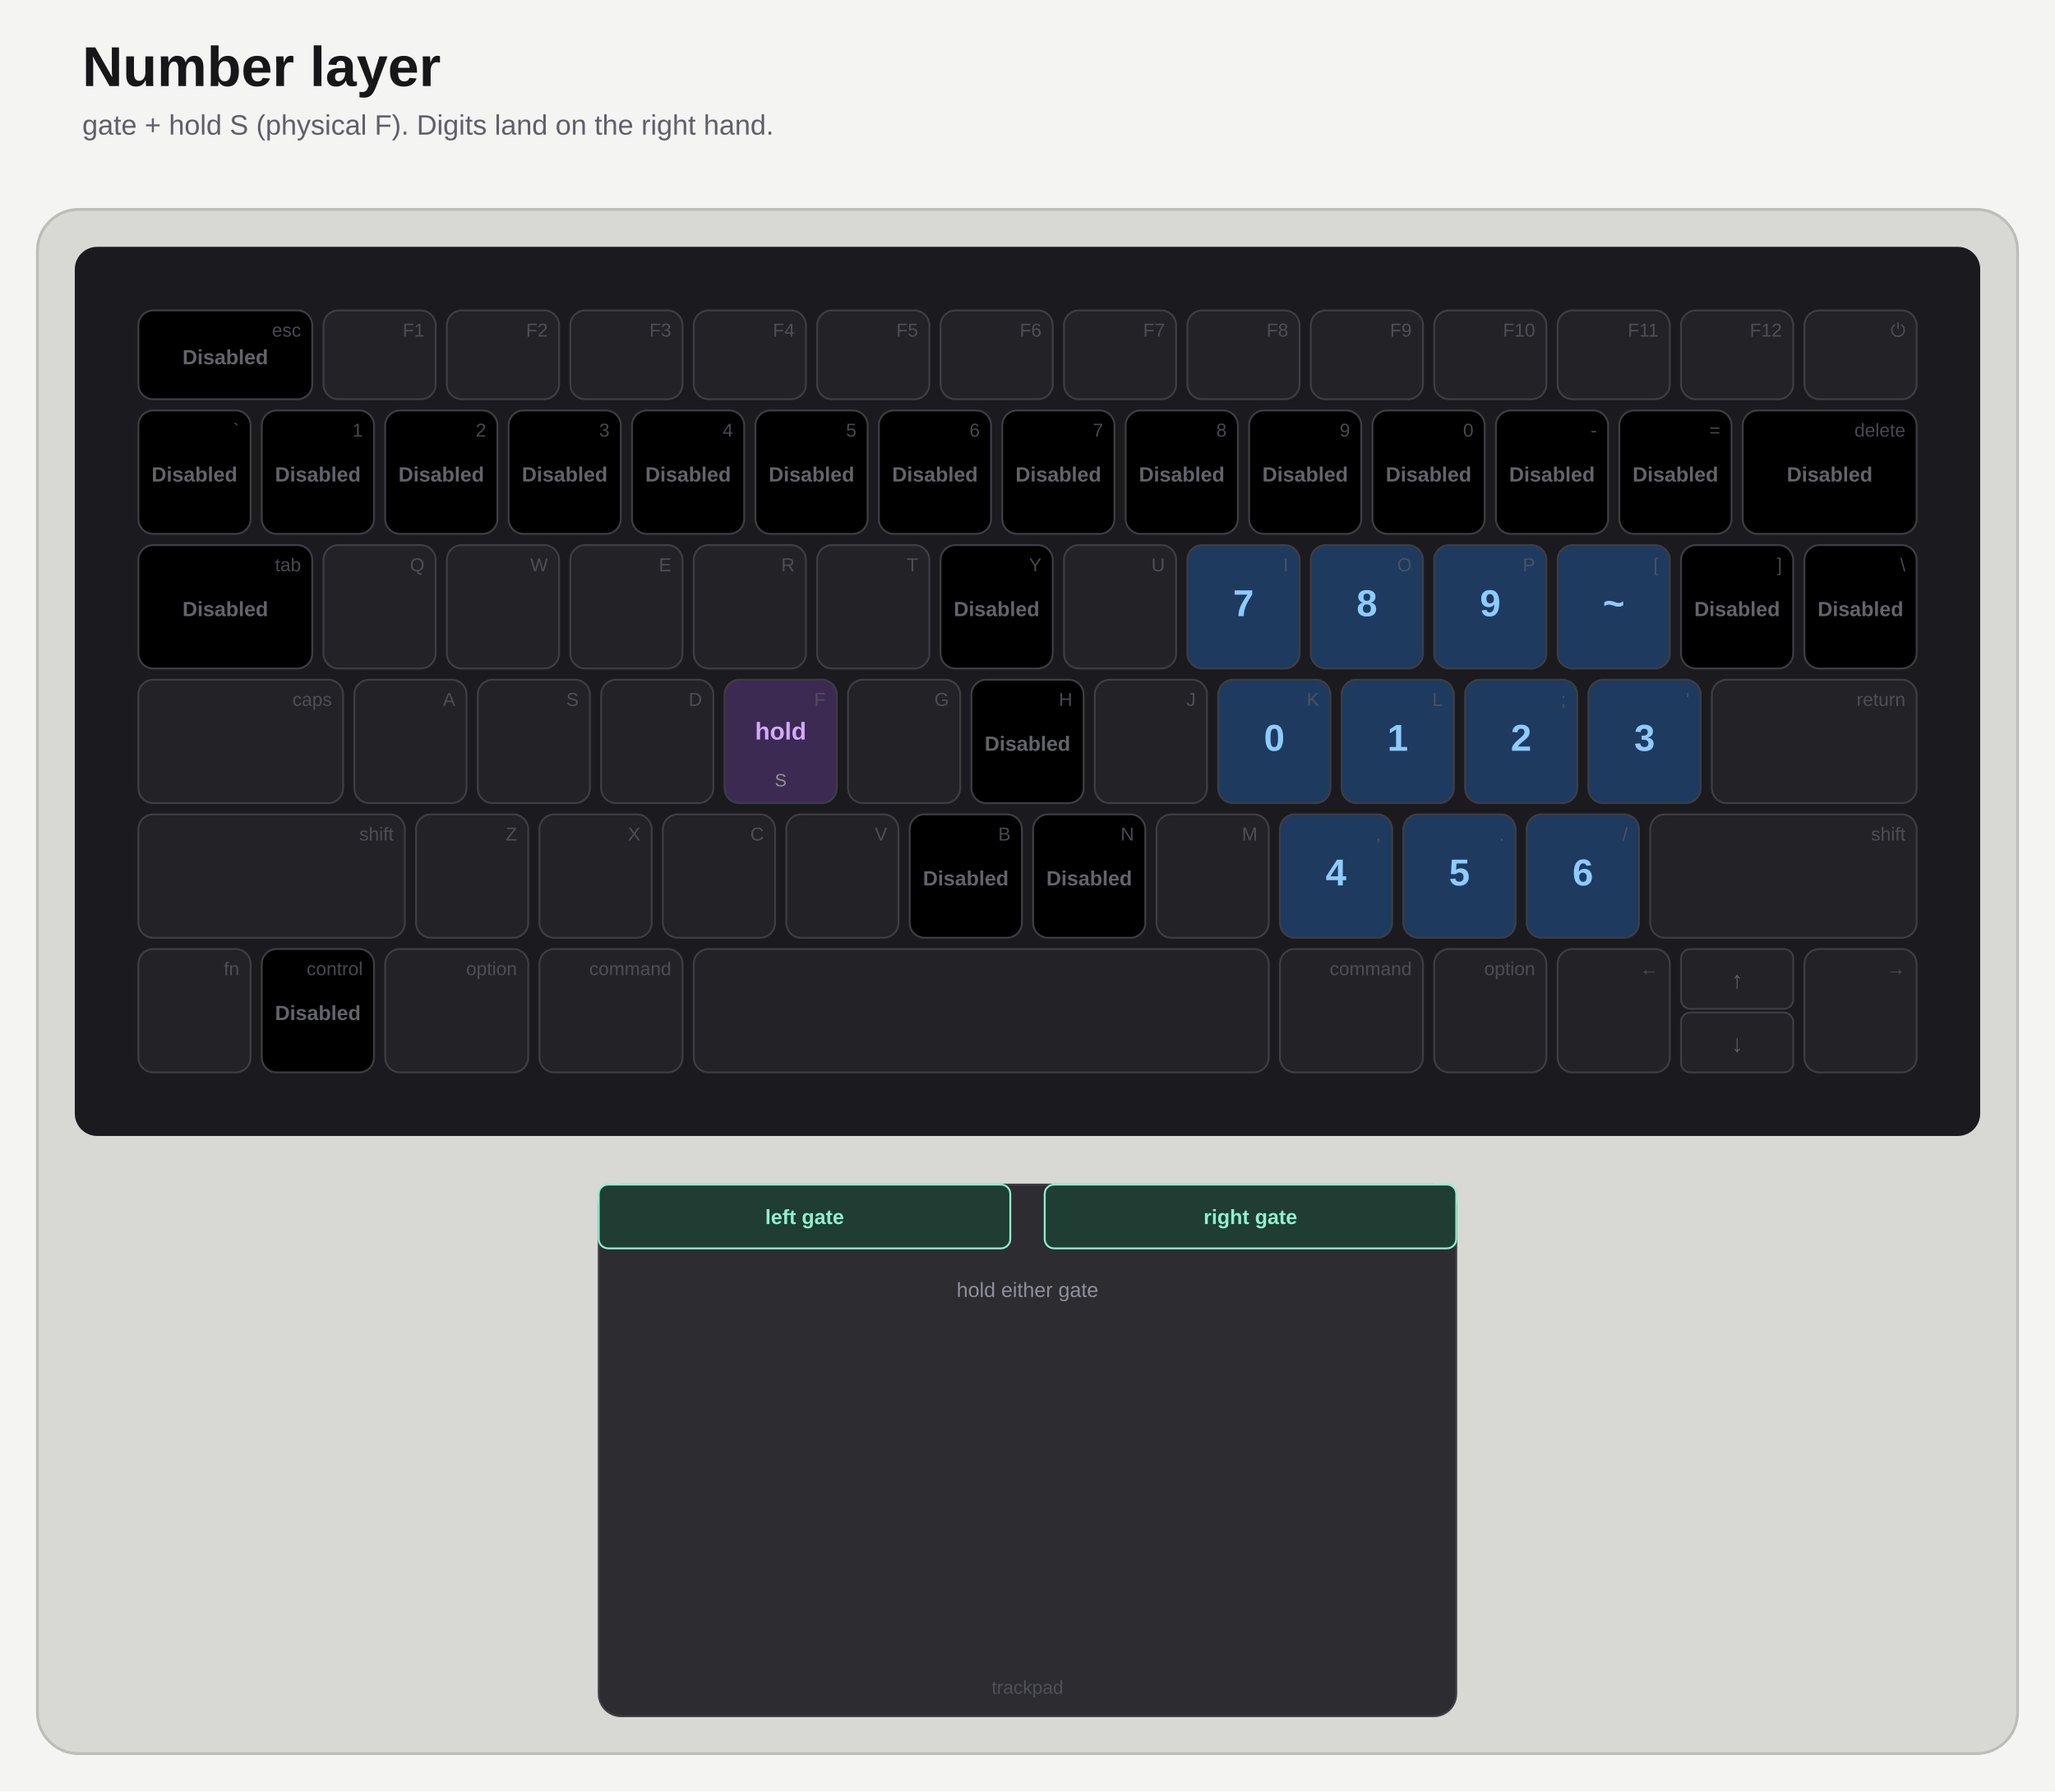
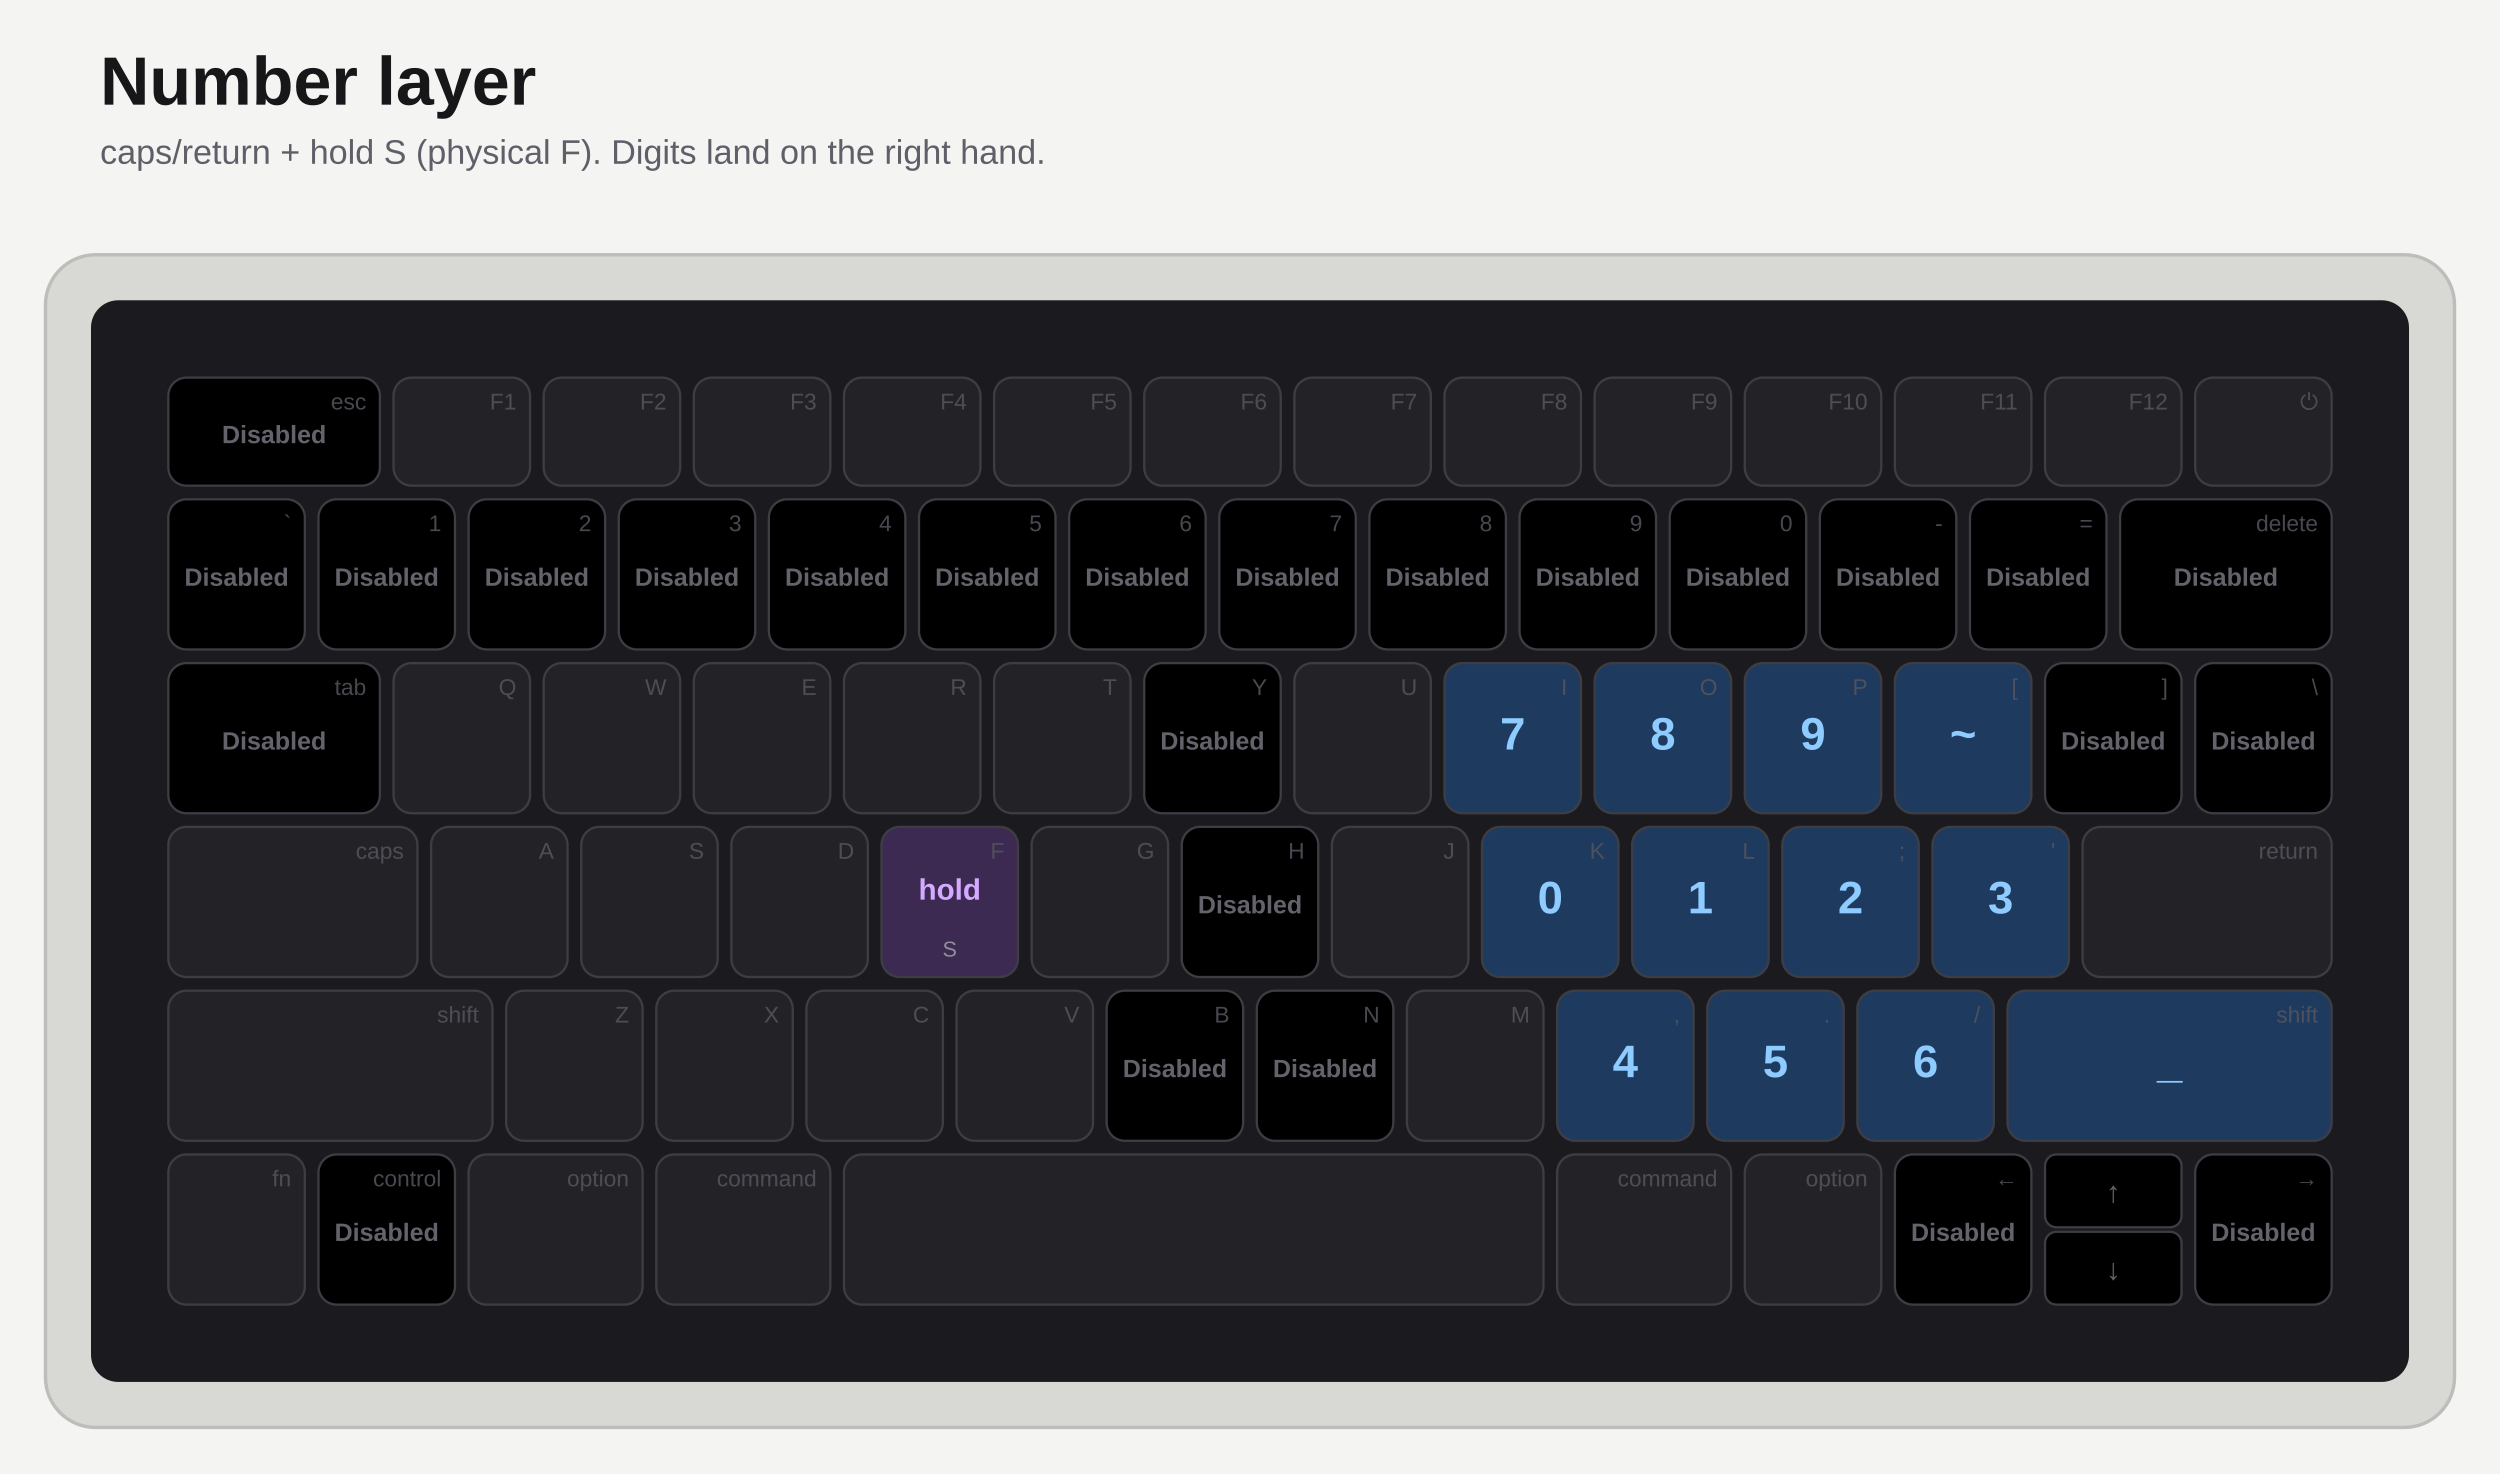
- <svg xmlns="http://www.w3.org/2000/svg" width="1099" height="958" viewBox="0 0 1099 958" role="img" aria-label="Number layer layer of the splitmac">
-   <rect width="1099" height="958" fill="#f4f4f2" />
+ <svg xmlns="http://www.w3.org/2000/svg" width="1099" height="648" viewBox="0 0 1099 648" role="img" aria-label="Number layer layer of the splitmac">
+   <rect width="1099" height="648" fill="#f4f4f2" />
  <text x="44.0" y="46.0" fill="#17171a" font-size="30" font-weight="700" text-anchor="start" opacity="1.0" font-family="-apple-system, BlinkMacSystemFont, 'SF Pro Text', 'Helvetica Neue', Arial, sans-serif">Number layer</text>
-   <text x="44.0" y="72.0" fill="#5f5f6a" font-size="15" font-weight="400" text-anchor="start" opacity="1.0" font-family="-apple-system, BlinkMacSystemFont, 'SF Pro Text', 'Helvetica Neue', Arial, sans-serif">gate + hold S (physical F). Digits land on the right hand.</text>
-   <rect x="20.0" y="112.0" width="1059.0" height="825.8" rx="22" fill="#d8d8d5" stroke="#bdbdb9" stroke-width="1.5" />
+   <text x="44.0" y="72.0" fill="#5f5f6a" font-size="15" font-weight="400" text-anchor="start" opacity="1.0" font-family="-apple-system, BlinkMacSystemFont, 'SF Pro Text', 'Helvetica Neue', Arial, sans-serif">caps/return + hold S (physical F). Digits land on the right hand.</text>
+   <rect x="20.0" y="112.0" width="1059.0" height="515.5" rx="22" fill="#d8d8d5" stroke="#bdbdb9" stroke-width="1.5" />
  <rect x="40.0" y="132.0" width="1019.0" height="475.5" rx="12" fill="#1b1b1f" />
-   <rect x="320.2" y="633.5" width="458.6" height="284.3" rx="12" fill="#2c2c31" stroke="#3d3d44" stroke-width="1" />
-   <rect x="320.2" y="633.5" width="220.1" height="34.1" rx="5" fill="#1f3d33" stroke="#8ff0cd" stroke-width="1" />
-   <text x="430.3" y="654.6" fill="#8ff0cd" font-size="11" font-weight="600" text-anchor="middle" opacity="1.0" font-family="-apple-system, BlinkMacSystemFont, 'SF Pro Text', 'Helvetica Neue', Arial, sans-serif">left gate</text>
-   <rect x="558.7" y="633.5" width="220.1" height="34.1" rx="5" fill="#1f3d33" stroke="#8ff0cd" stroke-width="1" />
-   <text x="668.7" y="654.6" fill="#8ff0cd" font-size="11" font-weight="600" text-anchor="middle" opacity="1.0" font-family="-apple-system, BlinkMacSystemFont, 'SF Pro Text', 'Helvetica Neue', Arial, sans-serif">right gate</text>
-   <text x="549.5" y="693.6" fill="#8f8f9b" font-size="11" font-weight="500" text-anchor="middle" opacity="1.0" font-family="-apple-system, BlinkMacSystemFont, 'SF Pro Text', 'Helvetica Neue', Arial, sans-serif">hold either gate</text>
-   <text x="549.5" y="905.8" fill="#55555e" font-size="10" font-weight="500" text-anchor="middle" opacity="0.85" font-family="-apple-system, BlinkMacSystemFont, 'SF Pro Text', 'Helvetica Neue', Arial, sans-serif">trackpad</text>
  <rect x="74.0" y="166.0" width="93.0" height="47.5" rx="8" fill="#000000" stroke="#3d3d44" stroke-width="1" />
  <text x="161.0" y="180.0" fill="#55555e" font-size="10" font-weight="500" text-anchor="end" opacity="0.85" font-family="-apple-system, BlinkMacSystemFont, 'SF Pro Text', 'Helvetica Neue', Arial, sans-serif">esc</text>
  <text x="120.5" y="194.8" fill="#63636b" font-size="11" font-weight="600" text-anchor="middle" opacity="1.0" font-family="-apple-system, BlinkMacSystemFont, 'SF Pro Text', 'Helvetica Neue', Arial, sans-serif">Disabled</text>
  <rect x="173.0" y="166.0" width="60.0" height="47.5" rx="8" fill="#232327" stroke="#3d3d44" stroke-width="1" />
  <text x="227.0" y="180.0" fill="#55555e" font-size="10" font-weight="500" text-anchor="end" opacity="0.85" font-family="-apple-system, BlinkMacSystemFont, 'SF Pro Text', 'Helvetica Neue', Arial, sans-serif">F1</text>
  <rect x="239.0" y="166.0" width="60.0" height="47.5" rx="8" fill="#232327" stroke="#3d3d44" stroke-width="1" />
  <text x="293.0" y="180.0" fill="#55555e" font-size="10" font-weight="500" text-anchor="end" opacity="0.85" font-family="-apple-system, BlinkMacSystemFont, 'SF Pro Text', 'Helvetica Neue', Arial, sans-serif">F2</text>
  <rect x="305.0" y="166.0" width="60.0" height="47.5" rx="8" fill="#232327" stroke="#3d3d44" stroke-width="1" />
  <text x="359.0" y="180.0" fill="#55555e" font-size="10" font-weight="500" text-anchor="end" opacity="0.85" font-family="-apple-system, BlinkMacSystemFont, 'SF Pro Text', 'Helvetica Neue', Arial, sans-serif">F3</text>
  <rect x="371.0" y="166.0" width="60.0" height="47.5" rx="8" fill="#232327" stroke="#3d3d44" stroke-width="1" />
  <text x="425.0" y="180.0" fill="#55555e" font-size="10" font-weight="500" text-anchor="end" opacity="0.85" font-family="-apple-system, BlinkMacSystemFont, 'SF Pro Text', 'Helvetica Neue', Arial, sans-serif">F4</text>
  <rect x="437.0" y="166.0" width="60.0" height="47.5" rx="8" fill="#232327" stroke="#3d3d44" stroke-width="1" />
  <text x="491.0" y="180.0" fill="#55555e" font-size="10" font-weight="500" text-anchor="end" opacity="0.85" font-family="-apple-system, BlinkMacSystemFont, 'SF Pro Text', 'Helvetica Neue', Arial, sans-serif">F5</text>
  <rect x="503.0" y="166.0" width="60.0" height="47.5" rx="8" fill="#232327" stroke="#3d3d44" stroke-width="1" />
  <text x="557.0" y="180.0" fill="#55555e" font-size="10" font-weight="500" text-anchor="end" opacity="0.85" font-family="-apple-system, BlinkMacSystemFont, 'SF Pro Text', 'Helvetica Neue', Arial, sans-serif">F6</text>
  <rect x="569.0" y="166.0" width="60.0" height="47.5" rx="8" fill="#232327" stroke="#3d3d44" stroke-width="1" />
  <text x="623.0" y="180.0" fill="#55555e" font-size="10" font-weight="500" text-anchor="end" opacity="0.85" font-family="-apple-system, BlinkMacSystemFont, 'SF Pro Text', 'Helvetica Neue', Arial, sans-serif">F7</text>
  <rect x="635.0" y="166.0" width="60.0" height="47.5" rx="8" fill="#232327" stroke="#3d3d44" stroke-width="1" />
  <text x="689.0" y="180.0" fill="#55555e" font-size="10" font-weight="500" text-anchor="end" opacity="0.85" font-family="-apple-system, BlinkMacSystemFont, 'SF Pro Text', 'Helvetica Neue', Arial, sans-serif">F8</text>
  <rect x="701.0" y="166.0" width="60.0" height="47.5" rx="8" fill="#232327" stroke="#3d3d44" stroke-width="1" />
  <text x="755.0" y="180.0" fill="#55555e" font-size="10" font-weight="500" text-anchor="end" opacity="0.85" font-family="-apple-system, BlinkMacSystemFont, 'SF Pro Text', 'Helvetica Neue', Arial, sans-serif">F9</text>
  <rect x="767.0" y="166.0" width="60.0" height="47.5" rx="8" fill="#232327" stroke="#3d3d44" stroke-width="1" />
  <text x="821.0" y="180.0" fill="#55555e" font-size="10" font-weight="500" text-anchor="end" opacity="0.85" font-family="-apple-system, BlinkMacSystemFont, 'SF Pro Text', 'Helvetica Neue', Arial, sans-serif">F10</text>
  <rect x="833.0" y="166.0" width="60.0" height="47.5" rx="8" fill="#232327" stroke="#3d3d44" stroke-width="1" />
  <text x="887.0" y="180.0" fill="#55555e" font-size="10" font-weight="500" text-anchor="end" opacity="0.85" font-family="-apple-system, BlinkMacSystemFont, 'SF Pro Text', 'Helvetica Neue', Arial, sans-serif">F11</text>
  <rect x="899.0" y="166.0" width="60.0" height="47.5" rx="8" fill="#232327" stroke="#3d3d44" stroke-width="1" />
  <text x="953.0" y="180.0" fill="#55555e" font-size="10" font-weight="500" text-anchor="end" opacity="0.85" font-family="-apple-system, BlinkMacSystemFont, 'SF Pro Text', 'Helvetica Neue', Arial, sans-serif">F12</text>
  <rect x="965.0" y="166.0" width="60.0" height="47.5" rx="8" fill="#232327" stroke="#3d3d44" stroke-width="1" />
  <text x="1019.0" y="180.0" fill="#55555e" font-size="10" font-weight="500" text-anchor="end" opacity="0.85" font-family="-apple-system, BlinkMacSystemFont, 'SF Pro Text', 'Helvetica Neue', Arial, sans-serif">⏻</text>
  <rect x="74.0" y="219.5" width="60.0" height="66.0" rx="8" fill="#000000" stroke="#3d3d44" stroke-width="1" />
  <text x="128.0" y="233.5" fill="#55555e" font-size="10" font-weight="500" text-anchor="end" opacity="0.85" font-family="-apple-system, BlinkMacSystemFont, 'SF Pro Text', 'Helvetica Neue', Arial, sans-serif">`</text>
  <text x="104.0" y="257.5" fill="#63636b" font-size="11" font-weight="600" text-anchor="middle" opacity="1.0" font-family="-apple-system, BlinkMacSystemFont, 'SF Pro Text', 'Helvetica Neue', Arial, sans-serif">Disabled</text>
  <rect x="140.0" y="219.5" width="60.0" height="66.0" rx="8" fill="#000000" stroke="#3d3d44" stroke-width="1" />
  <text x="194.0" y="233.5" fill="#55555e" font-size="10" font-weight="500" text-anchor="end" opacity="0.85" font-family="-apple-system, BlinkMacSystemFont, 'SF Pro Text', 'Helvetica Neue', Arial, sans-serif">1</text>
  <text x="170.0" y="257.5" fill="#63636b" font-size="11" font-weight="600" text-anchor="middle" opacity="1.0" font-family="-apple-system, BlinkMacSystemFont, 'SF Pro Text', 'Helvetica Neue', Arial, sans-serif">Disabled</text>
  <rect x="206.0" y="219.5" width="60.0" height="66.0" rx="8" fill="#000000" stroke="#3d3d44" stroke-width="1" />
  <text x="260.0" y="233.5" fill="#55555e" font-size="10" font-weight="500" text-anchor="end" opacity="0.85" font-family="-apple-system, BlinkMacSystemFont, 'SF Pro Text', 'Helvetica Neue', Arial, sans-serif">2</text>
  <text x="236.0" y="257.5" fill="#63636b" font-size="11" font-weight="600" text-anchor="middle" opacity="1.0" font-family="-apple-system, BlinkMacSystemFont, 'SF Pro Text', 'Helvetica Neue', Arial, sans-serif">Disabled</text>
  <rect x="272.0" y="219.5" width="60.0" height="66.0" rx="8" fill="#000000" stroke="#3d3d44" stroke-width="1" />
  <text x="326.0" y="233.5" fill="#55555e" font-size="10" font-weight="500" text-anchor="end" opacity="0.85" font-family="-apple-system, BlinkMacSystemFont, 'SF Pro Text', 'Helvetica Neue', Arial, sans-serif">3</text>
  <text x="302.0" y="257.5" fill="#63636b" font-size="11" font-weight="600" text-anchor="middle" opacity="1.0" font-family="-apple-system, BlinkMacSystemFont, 'SF Pro Text', 'Helvetica Neue', Arial, sans-serif">Disabled</text>
  <rect x="338.0" y="219.5" width="60.0" height="66.0" rx="8" fill="#000000" stroke="#3d3d44" stroke-width="1" />
  <text x="392.0" y="233.5" fill="#55555e" font-size="10" font-weight="500" text-anchor="end" opacity="0.85" font-family="-apple-system, BlinkMacSystemFont, 'SF Pro Text', 'Helvetica Neue', Arial, sans-serif">4</text>
  <text x="368.0" y="257.5" fill="#63636b" font-size="11" font-weight="600" text-anchor="middle" opacity="1.0" font-family="-apple-system, BlinkMacSystemFont, 'SF Pro Text', 'Helvetica Neue', Arial, sans-serif">Disabled</text>
  <rect x="404.0" y="219.5" width="60.0" height="66.0" rx="8" fill="#000000" stroke="#3d3d44" stroke-width="1" />
  <text x="458.0" y="233.5" fill="#55555e" font-size="10" font-weight="500" text-anchor="end" opacity="0.85" font-family="-apple-system, BlinkMacSystemFont, 'SF Pro Text', 'Helvetica Neue', Arial, sans-serif">5</text>
  <text x="434.0" y="257.5" fill="#63636b" font-size="11" font-weight="600" text-anchor="middle" opacity="1.0" font-family="-apple-system, BlinkMacSystemFont, 'SF Pro Text', 'Helvetica Neue', Arial, sans-serif">Disabled</text>
  <rect x="470.0" y="219.5" width="60.0" height="66.0" rx="8" fill="#000000" stroke="#3d3d44" stroke-width="1" />
  <text x="524.0" y="233.5" fill="#55555e" font-size="10" font-weight="500" text-anchor="end" opacity="0.85" font-family="-apple-system, BlinkMacSystemFont, 'SF Pro Text', 'Helvetica Neue', Arial, sans-serif">6</text>
  <text x="500.0" y="257.5" fill="#63636b" font-size="11" font-weight="600" text-anchor="middle" opacity="1.0" font-family="-apple-system, BlinkMacSystemFont, 'SF Pro Text', 'Helvetica Neue', Arial, sans-serif">Disabled</text>
  <rect x="536.0" y="219.5" width="60.0" height="66.0" rx="8" fill="#000000" stroke="#3d3d44" stroke-width="1" />
  <text x="590.0" y="233.5" fill="#55555e" font-size="10" font-weight="500" text-anchor="end" opacity="0.85" font-family="-apple-system, BlinkMacSystemFont, 'SF Pro Text', 'Helvetica Neue', Arial, sans-serif">7</text>
  <text x="566.0" y="257.5" fill="#63636b" font-size="11" font-weight="600" text-anchor="middle" opacity="1.0" font-family="-apple-system, BlinkMacSystemFont, 'SF Pro Text', 'Helvetica Neue', Arial, sans-serif">Disabled</text>
  <rect x="602.0" y="219.5" width="60.0" height="66.0" rx="8" fill="#000000" stroke="#3d3d44" stroke-width="1" />
  <text x="656.0" y="233.5" fill="#55555e" font-size="10" font-weight="500" text-anchor="end" opacity="0.85" font-family="-apple-system, BlinkMacSystemFont, 'SF Pro Text', 'Helvetica Neue', Arial, sans-serif">8</text>
  <text x="632.0" y="257.5" fill="#63636b" font-size="11" font-weight="600" text-anchor="middle" opacity="1.0" font-family="-apple-system, BlinkMacSystemFont, 'SF Pro Text', 'Helvetica Neue', Arial, sans-serif">Disabled</text>
  <rect x="668.0" y="219.5" width="60.0" height="66.0" rx="8" fill="#000000" stroke="#3d3d44" stroke-width="1" />
  <text x="722.0" y="233.5" fill="#55555e" font-size="10" font-weight="500" text-anchor="end" opacity="0.85" font-family="-apple-system, BlinkMacSystemFont, 'SF Pro Text', 'Helvetica Neue', Arial, sans-serif">9</text>
  <text x="698.0" y="257.5" fill="#63636b" font-size="11" font-weight="600" text-anchor="middle" opacity="1.0" font-family="-apple-system, BlinkMacSystemFont, 'SF Pro Text', 'Helvetica Neue', Arial, sans-serif">Disabled</text>
  <rect x="734.0" y="219.5" width="60.0" height="66.0" rx="8" fill="#000000" stroke="#3d3d44" stroke-width="1" />
  <text x="788.0" y="233.5" fill="#55555e" font-size="10" font-weight="500" text-anchor="end" opacity="0.85" font-family="-apple-system, BlinkMacSystemFont, 'SF Pro Text', 'Helvetica Neue', Arial, sans-serif">0</text>
  <text x="764.0" y="257.5" fill="#63636b" font-size="11" font-weight="600" text-anchor="middle" opacity="1.0" font-family="-apple-system, BlinkMacSystemFont, 'SF Pro Text', 'Helvetica Neue', Arial, sans-serif">Disabled</text>
  <rect x="800.0" y="219.5" width="60.0" height="66.0" rx="8" fill="#000000" stroke="#3d3d44" stroke-width="1" />
  <text x="854.0" y="233.5" fill="#55555e" font-size="10" font-weight="500" text-anchor="end" opacity="0.85" font-family="-apple-system, BlinkMacSystemFont, 'SF Pro Text', 'Helvetica Neue', Arial, sans-serif">-</text>
  <text x="830.0" y="257.5" fill="#63636b" font-size="11" font-weight="600" text-anchor="middle" opacity="1.0" font-family="-apple-system, BlinkMacSystemFont, 'SF Pro Text', 'Helvetica Neue', Arial, sans-serif">Disabled</text>
  <rect x="866.0" y="219.5" width="60.0" height="66.0" rx="8" fill="#000000" stroke="#3d3d44" stroke-width="1" />
  <text x="920.0" y="233.5" fill="#55555e" font-size="10" font-weight="500" text-anchor="end" opacity="0.85" font-family="-apple-system, BlinkMacSystemFont, 'SF Pro Text', 'Helvetica Neue', Arial, sans-serif">=</text>
  <text x="896.0" y="257.5" fill="#63636b" font-size="11" font-weight="600" text-anchor="middle" opacity="1.0" font-family="-apple-system, BlinkMacSystemFont, 'SF Pro Text', 'Helvetica Neue', Arial, sans-serif">Disabled</text>
  <rect x="932.0" y="219.5" width="93.0" height="66.0" rx="8" fill="#000000" stroke="#3d3d44" stroke-width="1" />
  <text x="1019.0" y="233.5" fill="#55555e" font-size="10" font-weight="500" text-anchor="end" opacity="0.85" font-family="-apple-system, BlinkMacSystemFont, 'SF Pro Text', 'Helvetica Neue', Arial, sans-serif">delete</text>
  <text x="978.5" y="257.5" fill="#63636b" font-size="11" font-weight="600" text-anchor="middle" opacity="1.0" font-family="-apple-system, BlinkMacSystemFont, 'SF Pro Text', 'Helvetica Neue', Arial, sans-serif">Disabled</text>
  <rect x="74.0" y="291.5" width="93.0" height="66.0" rx="8" fill="#000000" stroke="#3d3d44" stroke-width="1" />
  <text x="161.0" y="305.5" fill="#55555e" font-size="10" font-weight="500" text-anchor="end" opacity="0.85" font-family="-apple-system, BlinkMacSystemFont, 'SF Pro Text', 'Helvetica Neue', Arial, sans-serif">tab</text>
  <text x="120.5" y="329.5" fill="#63636b" font-size="11" font-weight="600" text-anchor="middle" opacity="1.0" font-family="-apple-system, BlinkMacSystemFont, 'SF Pro Text', 'Helvetica Neue', Arial, sans-serif">Disabled</text>
  <rect x="173.0" y="291.5" width="60.0" height="66.0" rx="8" fill="#232327" stroke="#3d3d44" stroke-width="1" />
  <text x="227.0" y="305.5" fill="#55555e" font-size="10" font-weight="500" text-anchor="end" opacity="0.85" font-family="-apple-system, BlinkMacSystemFont, 'SF Pro Text', 'Helvetica Neue', Arial, sans-serif">Q</text>
  <rect x="239.0" y="291.5" width="60.0" height="66.0" rx="8" fill="#232327" stroke="#3d3d44" stroke-width="1" />
  <text x="293.0" y="305.5" fill="#55555e" font-size="10" font-weight="500" text-anchor="end" opacity="0.85" font-family="-apple-system, BlinkMacSystemFont, 'SF Pro Text', 'Helvetica Neue', Arial, sans-serif">W</text>
  <rect x="305.0" y="291.5" width="60.0" height="66.0" rx="8" fill="#232327" stroke="#3d3d44" stroke-width="1" />
  <text x="359.0" y="305.5" fill="#55555e" font-size="10" font-weight="500" text-anchor="end" opacity="0.85" font-family="-apple-system, BlinkMacSystemFont, 'SF Pro Text', 'Helvetica Neue', Arial, sans-serif">E</text>
  <rect x="371.0" y="291.5" width="60.0" height="66.0" rx="8" fill="#232327" stroke="#3d3d44" stroke-width="1" />
  <text x="425.0" y="305.5" fill="#55555e" font-size="10" font-weight="500" text-anchor="end" opacity="0.85" font-family="-apple-system, BlinkMacSystemFont, 'SF Pro Text', 'Helvetica Neue', Arial, sans-serif">R</text>
  <rect x="437.0" y="291.5" width="60.0" height="66.0" rx="8" fill="#232327" stroke="#3d3d44" stroke-width="1" />
  <text x="491.0" y="305.5" fill="#55555e" font-size="10" font-weight="500" text-anchor="end" opacity="0.85" font-family="-apple-system, BlinkMacSystemFont, 'SF Pro Text', 'Helvetica Neue', Arial, sans-serif">T</text>
  <rect x="503.0" y="291.5" width="60.0" height="66.0" rx="8" fill="#000000" stroke="#3d3d44" stroke-width="1" />
  <text x="557.0" y="305.5" fill="#55555e" font-size="10" font-weight="500" text-anchor="end" opacity="0.85" font-family="-apple-system, BlinkMacSystemFont, 'SF Pro Text', 'Helvetica Neue', Arial, sans-serif">Y</text>
  <text x="533.0" y="329.5" fill="#63636b" font-size="11" font-weight="600" text-anchor="middle" opacity="1.0" font-family="-apple-system, BlinkMacSystemFont, 'SF Pro Text', 'Helvetica Neue', Arial, sans-serif">Disabled</text>
  <rect x="569.0" y="291.5" width="60.0" height="66.0" rx="8" fill="#232327" stroke="#3d3d44" stroke-width="1" />
  <text x="623.0" y="305.5" fill="#55555e" font-size="10" font-weight="500" text-anchor="end" opacity="0.85" font-family="-apple-system, BlinkMacSystemFont, 'SF Pro Text', 'Helvetica Neue', Arial, sans-serif">U</text>
  <rect x="635.0" y="291.5" width="60.0" height="66.0" rx="8" fill="#1e3a5f" stroke="#3d3d44" stroke-width="1" />
  <text x="689.0" y="305.5" fill="#55555e" font-size="10" font-weight="500" text-anchor="end" opacity="0.85" font-family="-apple-system, BlinkMacSystemFont, 'SF Pro Text', 'Helvetica Neue', Arial, sans-serif">I</text>
  <text x="665.0" y="329.5" fill="#8ecbff" font-size="20" font-weight="700" text-anchor="middle" opacity="1.0" font-family="-apple-system, BlinkMacSystemFont, 'SF Pro Text', 'Helvetica Neue', Arial, sans-serif">7</text>
  <rect x="701.0" y="291.5" width="60.0" height="66.0" rx="8" fill="#1e3a5f" stroke="#3d3d44" stroke-width="1" />
  <text x="755.0" y="305.5" fill="#55555e" font-size="10" font-weight="500" text-anchor="end" opacity="0.85" font-family="-apple-system, BlinkMacSystemFont, 'SF Pro Text', 'Helvetica Neue', Arial, sans-serif">O</text>
  <text x="731.0" y="329.5" fill="#8ecbff" font-size="20" font-weight="700" text-anchor="middle" opacity="1.0" font-family="-apple-system, BlinkMacSystemFont, 'SF Pro Text', 'Helvetica Neue', Arial, sans-serif">8</text>
  <rect x="767.0" y="291.5" width="60.0" height="66.0" rx="8" fill="#1e3a5f" stroke="#3d3d44" stroke-width="1" />
  <text x="821.0" y="305.5" fill="#55555e" font-size="10" font-weight="500" text-anchor="end" opacity="0.85" font-family="-apple-system, BlinkMacSystemFont, 'SF Pro Text', 'Helvetica Neue', Arial, sans-serif">P</text>
  <text x="797.0" y="329.5" fill="#8ecbff" font-size="20" font-weight="700" text-anchor="middle" opacity="1.0" font-family="-apple-system, BlinkMacSystemFont, 'SF Pro Text', 'Helvetica Neue', Arial, sans-serif">9</text>
  <rect x="833.0" y="291.5" width="60.0" height="66.0" rx="8" fill="#1e3a5f" stroke="#3d3d44" stroke-width="1" />
  <text x="887.0" y="305.5" fill="#55555e" font-size="10" font-weight="500" text-anchor="end" opacity="0.85" font-family="-apple-system, BlinkMacSystemFont, 'SF Pro Text', 'Helvetica Neue', Arial, sans-serif">[</text>
  <text x="863.0" y="329.5" fill="#8ecbff" font-size="20" font-weight="700" text-anchor="middle" opacity="1.0" font-family="-apple-system, BlinkMacSystemFont, 'SF Pro Text', 'Helvetica Neue', Arial, sans-serif">~</text>
  <rect x="899.0" y="291.5" width="60.0" height="66.0" rx="8" fill="#000000" stroke="#3d3d44" stroke-width="1" />
  <text x="953.0" y="305.5" fill="#55555e" font-size="10" font-weight="500" text-anchor="end" opacity="0.85" font-family="-apple-system, BlinkMacSystemFont, 'SF Pro Text', 'Helvetica Neue', Arial, sans-serif">]</text>
  <text x="929.0" y="329.5" fill="#63636b" font-size="11" font-weight="600" text-anchor="middle" opacity="1.0" font-family="-apple-system, BlinkMacSystemFont, 'SF Pro Text', 'Helvetica Neue', Arial, sans-serif">Disabled</text>
  <rect x="965.0" y="291.5" width="60.0" height="66.0" rx="8" fill="#000000" stroke="#3d3d44" stroke-width="1" />
  <text x="1019.0" y="305.5" fill="#55555e" font-size="10" font-weight="500" text-anchor="end" opacity="0.85" font-family="-apple-system, BlinkMacSystemFont, 'SF Pro Text', 'Helvetica Neue', Arial, sans-serif">\</text>
  <text x="995.0" y="329.5" fill="#63636b" font-size="11" font-weight="600" text-anchor="middle" opacity="1.0" font-family="-apple-system, BlinkMacSystemFont, 'SF Pro Text', 'Helvetica Neue', Arial, sans-serif">Disabled</text>
  <rect x="74.0" y="363.5" width="109.5" height="66.0" rx="8" fill="#232327" stroke="#3d3d44" stroke-width="1" />
  <text x="177.5" y="377.5" fill="#55555e" font-size="10" font-weight="500" text-anchor="end" opacity="0.85" font-family="-apple-system, BlinkMacSystemFont, 'SF Pro Text', 'Helvetica Neue', Arial, sans-serif">caps</text>
  <rect x="189.5" y="363.5" width="60.0" height="66.0" rx="8" fill="#232327" stroke="#3d3d44" stroke-width="1" />
  <text x="243.5" y="377.5" fill="#55555e" font-size="10" font-weight="500" text-anchor="end" opacity="0.85" font-family="-apple-system, BlinkMacSystemFont, 'SF Pro Text', 'Helvetica Neue', Arial, sans-serif">A</text>
  <rect x="255.5" y="363.5" width="60.0" height="66.0" rx="8" fill="#232327" stroke="#3d3d44" stroke-width="1" />
  <text x="309.5" y="377.5" fill="#55555e" font-size="10" font-weight="500" text-anchor="end" opacity="0.85" font-family="-apple-system, BlinkMacSystemFont, 'SF Pro Text', 'Helvetica Neue', Arial, sans-serif">S</text>
  <rect x="321.5" y="363.5" width="60.0" height="66.0" rx="8" fill="#232327" stroke="#3d3d44" stroke-width="1" />
  <text x="375.5" y="377.5" fill="#55555e" font-size="10" font-weight="500" text-anchor="end" opacity="0.85" font-family="-apple-system, BlinkMacSystemFont, 'SF Pro Text', 'Helvetica Neue', Arial, sans-serif">D</text>
  <rect x="387.5" y="363.5" width="60.0" height="66.0" rx="8" fill="#3d2a52" stroke="#3d3d44" stroke-width="1" />
  <text x="441.5" y="377.5" fill="#55555e" font-size="10" font-weight="500" text-anchor="end" opacity="0.85" font-family="-apple-system, BlinkMacSystemFont, 'SF Pro Text', 'Helvetica Neue', Arial, sans-serif">F</text>
  <text x="417.5" y="395.5" fill="#d3aaff" font-size="13" font-weight="600" text-anchor="middle" opacity="1.0" font-family="-apple-system, BlinkMacSystemFont, 'SF Pro Text', 'Helvetica Neue', Arial, sans-serif">hold</text>
  <text x="417.5" y="420.5" fill="#8f8f9b" font-size="9.5" font-weight="500" text-anchor="middle" opacity="1.0" font-family="-apple-system, BlinkMacSystemFont, 'SF Pro Text', 'Helvetica Neue', Arial, sans-serif">S</text>
  <rect x="453.5" y="363.5" width="60.0" height="66.0" rx="8" fill="#232327" stroke="#3d3d44" stroke-width="1" />
  <text x="507.5" y="377.5" fill="#55555e" font-size="10" font-weight="500" text-anchor="end" opacity="0.85" font-family="-apple-system, BlinkMacSystemFont, 'SF Pro Text', 'Helvetica Neue', Arial, sans-serif">G</text>
  <rect x="519.5" y="363.5" width="60.0" height="66.0" rx="8" fill="#000000" stroke="#3d3d44" stroke-width="1" />
  <text x="573.5" y="377.5" fill="#55555e" font-size="10" font-weight="500" text-anchor="end" opacity="0.85" font-family="-apple-system, BlinkMacSystemFont, 'SF Pro Text', 'Helvetica Neue', Arial, sans-serif">H</text>
  <text x="549.5" y="401.5" fill="#63636b" font-size="11" font-weight="600" text-anchor="middle" opacity="1.0" font-family="-apple-system, BlinkMacSystemFont, 'SF Pro Text', 'Helvetica Neue', Arial, sans-serif">Disabled</text>
  <rect x="585.5" y="363.5" width="60.0" height="66.0" rx="8" fill="#232327" stroke="#3d3d44" stroke-width="1" />
  <text x="639.5" y="377.5" fill="#55555e" font-size="10" font-weight="500" text-anchor="end" opacity="0.85" font-family="-apple-system, BlinkMacSystemFont, 'SF Pro Text', 'Helvetica Neue', Arial, sans-serif">J</text>
  <rect x="651.5" y="363.5" width="60.0" height="66.0" rx="8" fill="#1e3a5f" stroke="#3d3d44" stroke-width="1" />
  <text x="705.5" y="377.5" fill="#55555e" font-size="10" font-weight="500" text-anchor="end" opacity="0.85" font-family="-apple-system, BlinkMacSystemFont, 'SF Pro Text', 'Helvetica Neue', Arial, sans-serif">K</text>
  <text x="681.5" y="401.5" fill="#8ecbff" font-size="20" font-weight="700" text-anchor="middle" opacity="1.0" font-family="-apple-system, BlinkMacSystemFont, 'SF Pro Text', 'Helvetica Neue', Arial, sans-serif">0</text>
  <rect x="717.5" y="363.5" width="60.0" height="66.0" rx="8" fill="#1e3a5f" stroke="#3d3d44" stroke-width="1" />
  <text x="771.5" y="377.5" fill="#55555e" font-size="10" font-weight="500" text-anchor="end" opacity="0.85" font-family="-apple-system, BlinkMacSystemFont, 'SF Pro Text', 'Helvetica Neue', Arial, sans-serif">L</text>
  <text x="747.5" y="401.5" fill="#8ecbff" font-size="20" font-weight="700" text-anchor="middle" opacity="1.0" font-family="-apple-system, BlinkMacSystemFont, 'SF Pro Text', 'Helvetica Neue', Arial, sans-serif">1</text>
  <rect x="783.5" y="363.5" width="60.0" height="66.0" rx="8" fill="#1e3a5f" stroke="#3d3d44" stroke-width="1" />
  <text x="837.5" y="377.5" fill="#55555e" font-size="10" font-weight="500" text-anchor="end" opacity="0.85" font-family="-apple-system, BlinkMacSystemFont, 'SF Pro Text', 'Helvetica Neue', Arial, sans-serif">;</text>
  <text x="813.5" y="401.5" fill="#8ecbff" font-size="20" font-weight="700" text-anchor="middle" opacity="1.0" font-family="-apple-system, BlinkMacSystemFont, 'SF Pro Text', 'Helvetica Neue', Arial, sans-serif">2</text>
  <rect x="849.5" y="363.5" width="60.0" height="66.0" rx="8" fill="#1e3a5f" stroke="#3d3d44" stroke-width="1" />
  <text x="903.5" y="377.5" fill="#55555e" font-size="10" font-weight="500" text-anchor="end" opacity="0.85" font-family="-apple-system, BlinkMacSystemFont, 'SF Pro Text', 'Helvetica Neue', Arial, sans-serif">'</text>
  <text x="879.5" y="401.5" fill="#8ecbff" font-size="20" font-weight="700" text-anchor="middle" opacity="1.0" font-family="-apple-system, BlinkMacSystemFont, 'SF Pro Text', 'Helvetica Neue', Arial, sans-serif">3</text>
  <rect x="915.5" y="363.5" width="109.5" height="66.0" rx="8" fill="#232327" stroke="#3d3d44" stroke-width="1" />
  <text x="1019.0" y="377.5" fill="#55555e" font-size="10" font-weight="500" text-anchor="end" opacity="0.85" font-family="-apple-system, BlinkMacSystemFont, 'SF Pro Text', 'Helvetica Neue', Arial, sans-serif">return</text>
  <rect x="74.0" y="435.5" width="142.5" height="66.0" rx="8" fill="#232327" stroke="#3d3d44" stroke-width="1" />
  <text x="210.5" y="449.5" fill="#55555e" font-size="10" font-weight="500" text-anchor="end" opacity="0.85" font-family="-apple-system, BlinkMacSystemFont, 'SF Pro Text', 'Helvetica Neue', Arial, sans-serif">shift</text>
  <rect x="222.5" y="435.5" width="60.0" height="66.0" rx="8" fill="#232327" stroke="#3d3d44" stroke-width="1" />
  <text x="276.5" y="449.5" fill="#55555e" font-size="10" font-weight="500" text-anchor="end" opacity="0.85" font-family="-apple-system, BlinkMacSystemFont, 'SF Pro Text', 'Helvetica Neue', Arial, sans-serif">Z</text>
  <rect x="288.5" y="435.5" width="60.0" height="66.0" rx="8" fill="#232327" stroke="#3d3d44" stroke-width="1" />
  <text x="342.5" y="449.5" fill="#55555e" font-size="10" font-weight="500" text-anchor="end" opacity="0.85" font-family="-apple-system, BlinkMacSystemFont, 'SF Pro Text', 'Helvetica Neue', Arial, sans-serif">X</text>
  <rect x="354.5" y="435.5" width="60.0" height="66.0" rx="8" fill="#232327" stroke="#3d3d44" stroke-width="1" />
  <text x="408.5" y="449.5" fill="#55555e" font-size="10" font-weight="500" text-anchor="end" opacity="0.85" font-family="-apple-system, BlinkMacSystemFont, 'SF Pro Text', 'Helvetica Neue', Arial, sans-serif">C</text>
  <rect x="420.5" y="435.5" width="60.0" height="66.0" rx="8" fill="#232327" stroke="#3d3d44" stroke-width="1" />
  <text x="474.5" y="449.5" fill="#55555e" font-size="10" font-weight="500" text-anchor="end" opacity="0.85" font-family="-apple-system, BlinkMacSystemFont, 'SF Pro Text', 'Helvetica Neue', Arial, sans-serif">V</text>
  <rect x="486.5" y="435.5" width="60.0" height="66.0" rx="8" fill="#000000" stroke="#3d3d44" stroke-width="1" />
  <text x="540.5" y="449.5" fill="#55555e" font-size="10" font-weight="500" text-anchor="end" opacity="0.85" font-family="-apple-system, BlinkMacSystemFont, 'SF Pro Text', 'Helvetica Neue', Arial, sans-serif">B</text>
  <text x="516.5" y="473.5" fill="#63636b" font-size="11" font-weight="600" text-anchor="middle" opacity="1.0" font-family="-apple-system, BlinkMacSystemFont, 'SF Pro Text', 'Helvetica Neue', Arial, sans-serif">Disabled</text>
  <rect x="552.5" y="435.5" width="60.0" height="66.0" rx="8" fill="#000000" stroke="#3d3d44" stroke-width="1" />
  <text x="606.5" y="449.5" fill="#55555e" font-size="10" font-weight="500" text-anchor="end" opacity="0.85" font-family="-apple-system, BlinkMacSystemFont, 'SF Pro Text', 'Helvetica Neue', Arial, sans-serif">N</text>
  <text x="582.5" y="473.5" fill="#63636b" font-size="11" font-weight="600" text-anchor="middle" opacity="1.0" font-family="-apple-system, BlinkMacSystemFont, 'SF Pro Text', 'Helvetica Neue', Arial, sans-serif">Disabled</text>
  <rect x="618.5" y="435.5" width="60.0" height="66.0" rx="8" fill="#232327" stroke="#3d3d44" stroke-width="1" />
  <text x="672.5" y="449.5" fill="#55555e" font-size="10" font-weight="500" text-anchor="end" opacity="0.85" font-family="-apple-system, BlinkMacSystemFont, 'SF Pro Text', 'Helvetica Neue', Arial, sans-serif">M</text>
  <rect x="684.5" y="435.5" width="60.0" height="66.0" rx="8" fill="#1e3a5f" stroke="#3d3d44" stroke-width="1" />
  <text x="738.5" y="449.5" fill="#55555e" font-size="10" font-weight="500" text-anchor="end" opacity="0.85" font-family="-apple-system, BlinkMacSystemFont, 'SF Pro Text', 'Helvetica Neue', Arial, sans-serif">,</text>
  <text x="714.5" y="473.5" fill="#8ecbff" font-size="20" font-weight="700" text-anchor="middle" opacity="1.0" font-family="-apple-system, BlinkMacSystemFont, 'SF Pro Text', 'Helvetica Neue', Arial, sans-serif">4</text>
  <rect x="750.5" y="435.5" width="60.0" height="66.0" rx="8" fill="#1e3a5f" stroke="#3d3d44" stroke-width="1" />
  <text x="804.5" y="449.5" fill="#55555e" font-size="10" font-weight="500" text-anchor="end" opacity="0.85" font-family="-apple-system, BlinkMacSystemFont, 'SF Pro Text', 'Helvetica Neue', Arial, sans-serif">.</text>
  <text x="780.5" y="473.5" fill="#8ecbff" font-size="20" font-weight="700" text-anchor="middle" opacity="1.0" font-family="-apple-system, BlinkMacSystemFont, 'SF Pro Text', 'Helvetica Neue', Arial, sans-serif">5</text>
  <rect x="816.5" y="435.5" width="60.0" height="66.0" rx="8" fill="#1e3a5f" stroke="#3d3d44" stroke-width="1" />
  <text x="870.5" y="449.5" fill="#55555e" font-size="10" font-weight="500" text-anchor="end" opacity="0.85" font-family="-apple-system, BlinkMacSystemFont, 'SF Pro Text', 'Helvetica Neue', Arial, sans-serif">/</text>
  <text x="846.5" y="473.5" fill="#8ecbff" font-size="20" font-weight="700" text-anchor="middle" opacity="1.0" font-family="-apple-system, BlinkMacSystemFont, 'SF Pro Text', 'Helvetica Neue', Arial, sans-serif">6</text>
-   <rect x="882.5" y="435.5" width="142.5" height="66.0" rx="8" fill="#232327" stroke="#3d3d44" stroke-width="1" />
+   <rect x="882.5" y="435.5" width="142.5" height="66.0" rx="8" fill="#1e3a5f" stroke="#3d3d44" stroke-width="1" />
  <text x="1019.0" y="449.5" fill="#55555e" font-size="10" font-weight="500" text-anchor="end" opacity="0.85" font-family="-apple-system, BlinkMacSystemFont, 'SF Pro Text', 'Helvetica Neue', Arial, sans-serif">shift</text>
+   <text x="953.8" y="473.5" fill="#8ecbff" font-size="20" font-weight="700" text-anchor="middle" opacity="1.0" font-family="-apple-system, BlinkMacSystemFont, 'SF Pro Text', 'Helvetica Neue', Arial, sans-serif">_</text>
  <rect x="74.0" y="507.5" width="60.0" height="66.0" rx="8" fill="#232327" stroke="#3d3d44" stroke-width="1" />
  <text x="128.0" y="521.5" fill="#55555e" font-size="10" font-weight="500" text-anchor="end" opacity="0.85" font-family="-apple-system, BlinkMacSystemFont, 'SF Pro Text', 'Helvetica Neue', Arial, sans-serif">fn</text>
  <rect x="140.0" y="507.5" width="60.0" height="66.0" rx="8" fill="#000000" stroke="#3d3d44" stroke-width="1" />
  <text x="194.0" y="521.5" fill="#55555e" font-size="10" font-weight="500" text-anchor="end" opacity="0.85" font-family="-apple-system, BlinkMacSystemFont, 'SF Pro Text', 'Helvetica Neue', Arial, sans-serif">control</text>
  <text x="170.0" y="545.5" fill="#63636b" font-size="11" font-weight="600" text-anchor="middle" opacity="1.0" font-family="-apple-system, BlinkMacSystemFont, 'SF Pro Text', 'Helvetica Neue', Arial, sans-serif">Disabled</text>
  <rect x="206.0" y="507.5" width="76.5" height="66.0" rx="8" fill="#232327" stroke="#3d3d44" stroke-width="1" />
  <text x="276.5" y="521.5" fill="#55555e" font-size="10" font-weight="500" text-anchor="end" opacity="0.85" font-family="-apple-system, BlinkMacSystemFont, 'SF Pro Text', 'Helvetica Neue', Arial, sans-serif">option</text>
  <rect x="288.5" y="507.5" width="76.5" height="66.0" rx="8" fill="#232327" stroke="#3d3d44" stroke-width="1" />
  <text x="359.0" y="521.5" fill="#55555e" font-size="10" font-weight="500" text-anchor="end" opacity="0.85" font-family="-apple-system, BlinkMacSystemFont, 'SF Pro Text', 'Helvetica Neue', Arial, sans-serif">command</text>
  <rect x="371.0" y="507.5" width="307.5" height="66.0" rx="8" fill="#232327" stroke="#3d3d44" stroke-width="1" />
  <rect x="684.5" y="507.5" width="76.5" height="66.0" rx="8" fill="#232327" stroke="#3d3d44" stroke-width="1" />
  <text x="755.0" y="521.5" fill="#55555e" font-size="10" font-weight="500" text-anchor="end" opacity="0.85" font-family="-apple-system, BlinkMacSystemFont, 'SF Pro Text', 'Helvetica Neue', Arial, sans-serif">command</text>
  <rect x="767.0" y="507.5" width="60.0" height="66.0" rx="8" fill="#232327" stroke="#3d3d44" stroke-width="1" />
  <text x="821.0" y="521.5" fill="#55555e" font-size="10" font-weight="500" text-anchor="end" opacity="0.85" font-family="-apple-system, BlinkMacSystemFont, 'SF Pro Text', 'Helvetica Neue', Arial, sans-serif">option</text>
-   <rect x="833.0" y="507.5" width="60.0" height="66.0" rx="8" fill="#232327" stroke="#3d3d44" stroke-width="1" />
+   <rect x="833.0" y="507.5" width="60.0" height="66.0" rx="8" fill="#000000" stroke="#3d3d44" stroke-width="1" />
  <text x="887.0" y="521.5" fill="#55555e" font-size="10" font-weight="500" text-anchor="end" opacity="0.85" font-family="-apple-system, BlinkMacSystemFont, 'SF Pro Text', 'Helvetica Neue', Arial, sans-serif">←</text>
-   <rect x="899.0" y="507.5" width="60.0" height="32.0" rx="5" fill="#232327" stroke="#3d3d44" stroke-width="1" />
-   <text x="929.0" y="528.5" fill="#5a5a63" font-size="13" font-weight="600" text-anchor="middle" opacity="1.0" font-family="-apple-system, BlinkMacSystemFont, 'SF Pro Text', 'Helvetica Neue', Arial, sans-serif">↑</text>
-   <rect x="899.0" y="541.5" width="60.0" height="32.0" rx="5" fill="#232327" stroke="#3d3d44" stroke-width="1" />
-   <text x="929.0" y="562.5" fill="#5a5a63" font-size="13" font-weight="600" text-anchor="middle" opacity="1.0" font-family="-apple-system, BlinkMacSystemFont, 'SF Pro Text', 'Helvetica Neue', Arial, sans-serif">↓</text>
-   <rect x="965.0" y="507.5" width="60.0" height="66.0" rx="8" fill="#232327" stroke="#3d3d44" stroke-width="1" />
+   <text x="863.0" y="545.5" fill="#63636b" font-size="11" font-weight="600" text-anchor="middle" opacity="1.0" font-family="-apple-system, BlinkMacSystemFont, 'SF Pro Text', 'Helvetica Neue', Arial, sans-serif">Disabled</text>
+   <rect x="899.0" y="507.5" width="60.0" height="32.0" rx="5" fill="#000000" stroke="#3d3d44" stroke-width="1" />
+   <text x="929.0" y="528.5" fill="#63636b" font-size="13" font-weight="600" text-anchor="middle" opacity="1.0" font-family="-apple-system, BlinkMacSystemFont, 'SF Pro Text', 'Helvetica Neue', Arial, sans-serif">↑</text>
+   <rect x="899.0" y="541.5" width="60.0" height="32.0" rx="5" fill="#000000" stroke="#3d3d44" stroke-width="1" />
+   <text x="929.0" y="562.5" fill="#63636b" font-size="13" font-weight="600" text-anchor="middle" opacity="1.0" font-family="-apple-system, BlinkMacSystemFont, 'SF Pro Text', 'Helvetica Neue', Arial, sans-serif">↓</text>
+   <rect x="965.0" y="507.5" width="60.0" height="66.0" rx="8" fill="#000000" stroke="#3d3d44" stroke-width="1" />
  <text x="1019.0" y="521.5" fill="#55555e" font-size="10" font-weight="500" text-anchor="end" opacity="0.85" font-family="-apple-system, BlinkMacSystemFont, 'SF Pro Text', 'Helvetica Neue', Arial, sans-serif">→</text>
+   <text x="995.0" y="545.5" fill="#63636b" font-size="11" font-weight="600" text-anchor="middle" opacity="1.0" font-family="-apple-system, BlinkMacSystemFont, 'SF Pro Text', 'Helvetica Neue', Arial, sans-serif">Disabled</text>
</svg>
